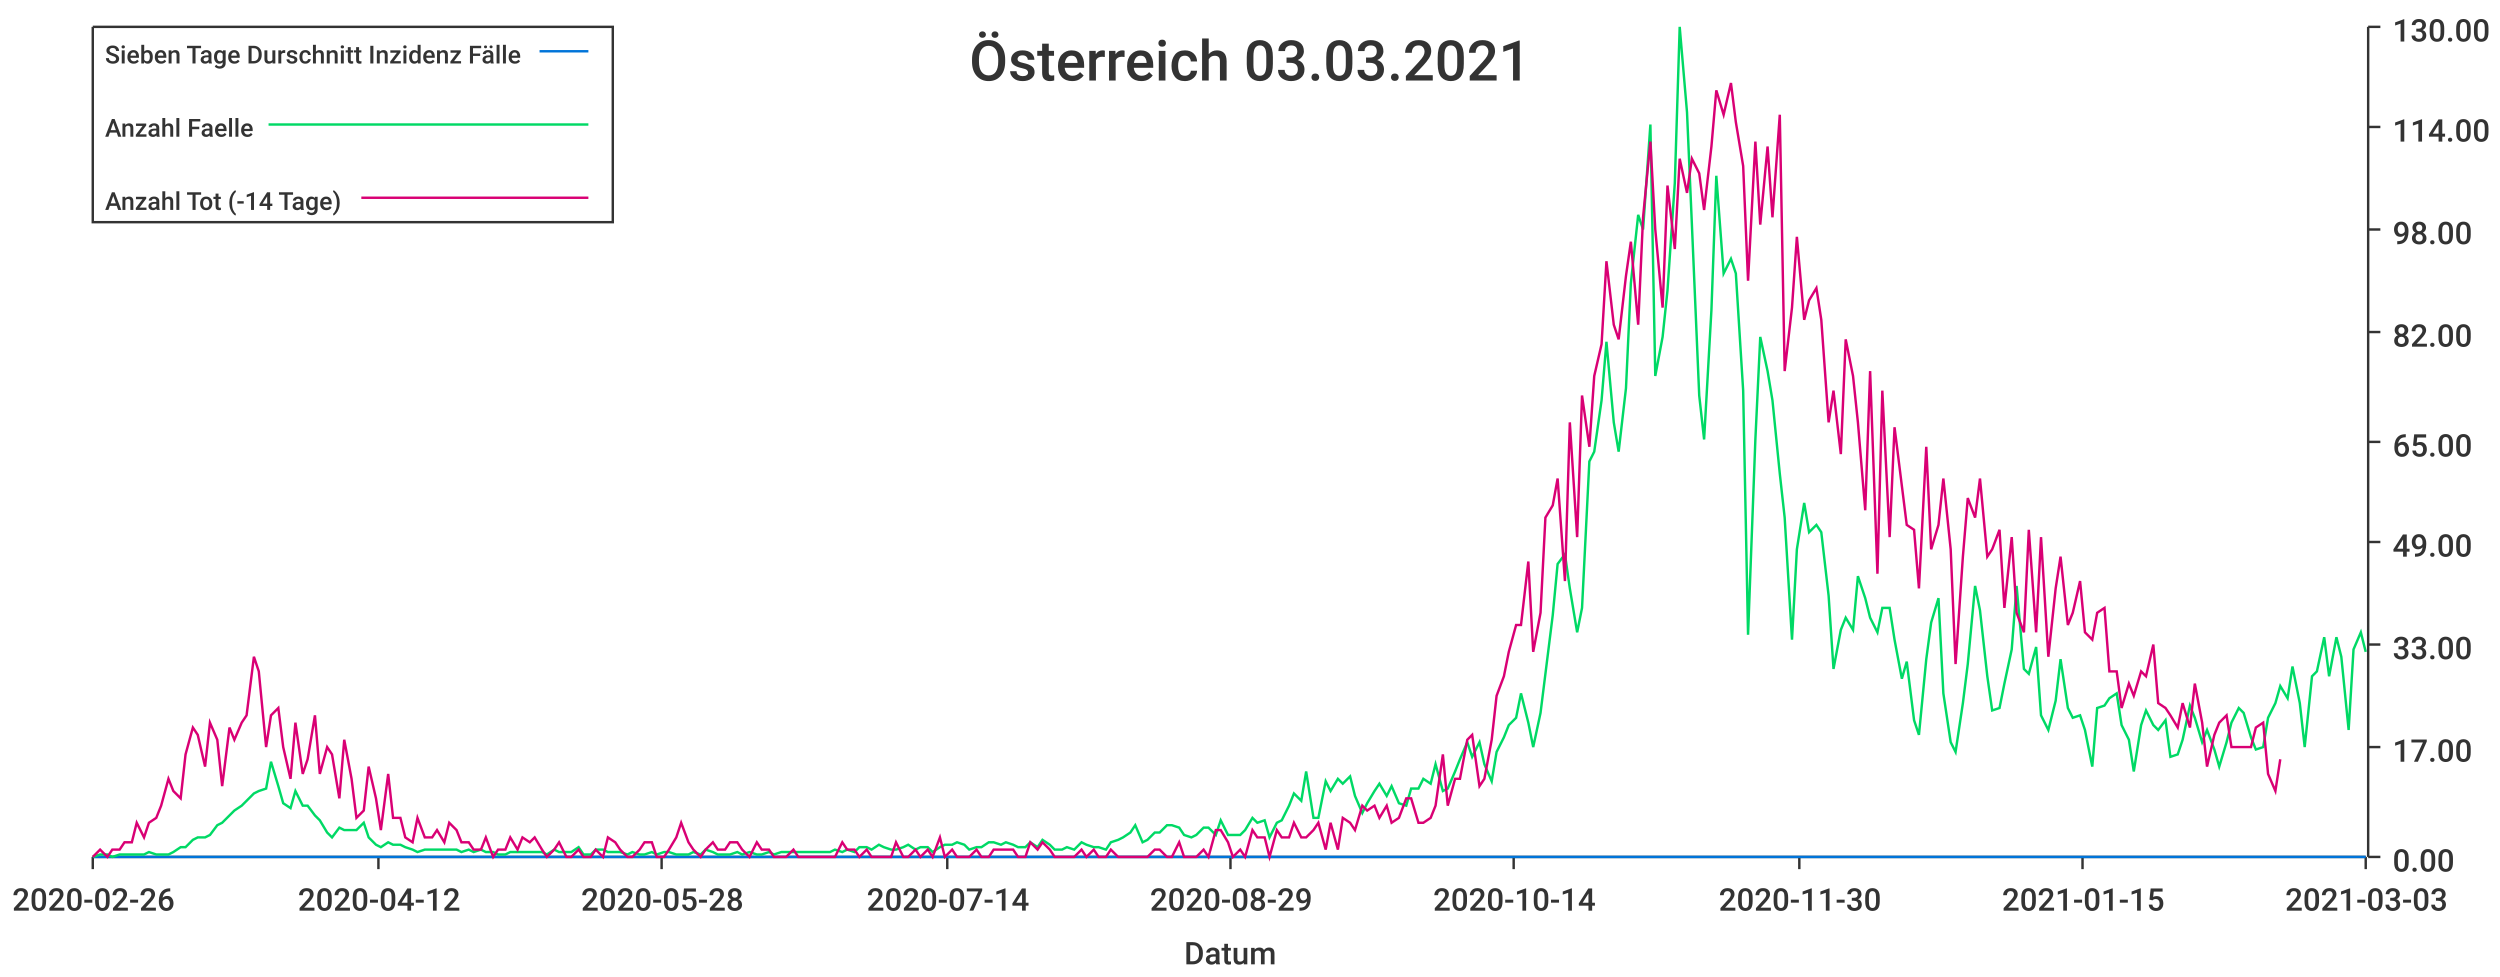
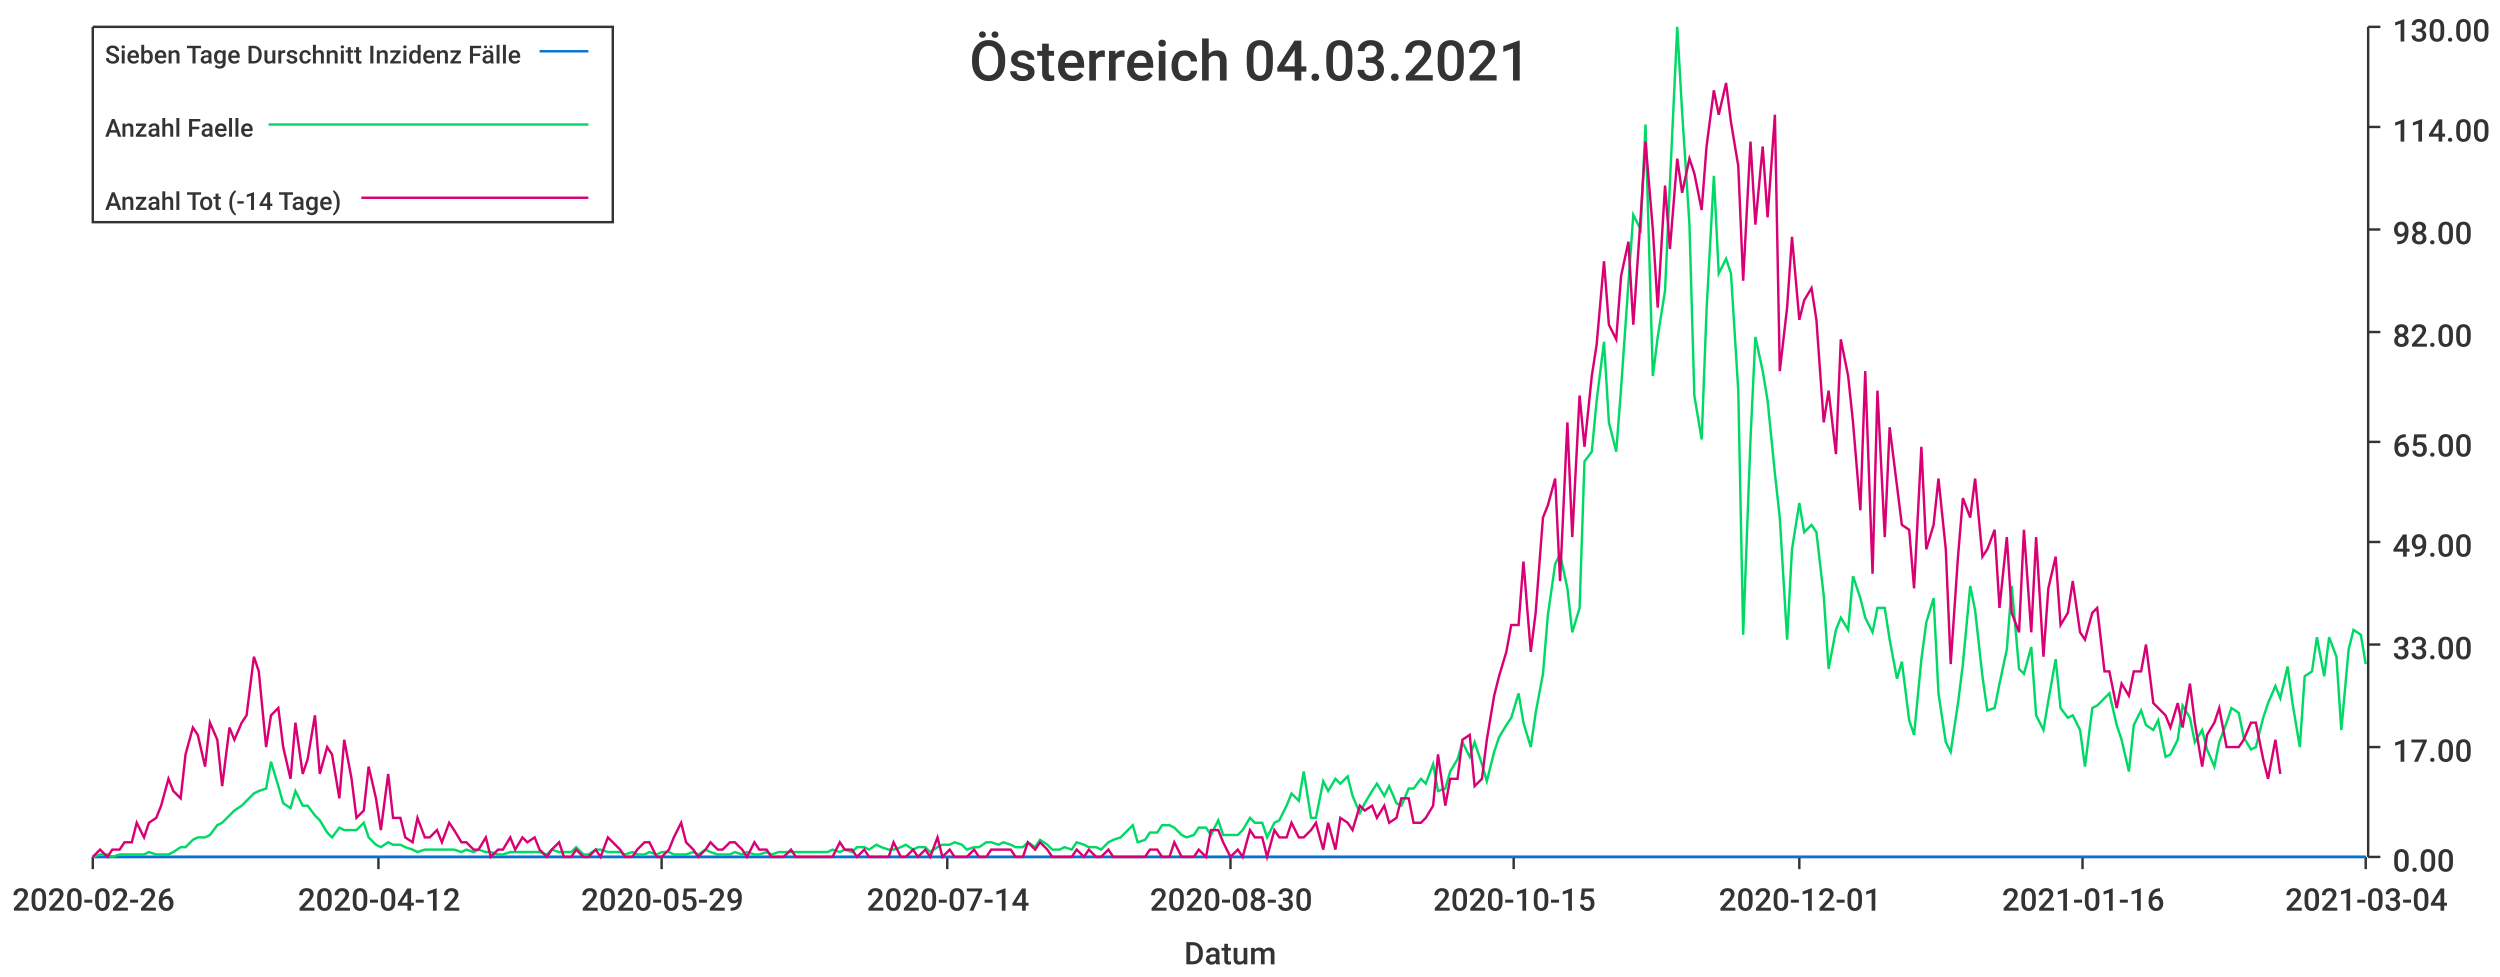
<svg xmlns="http://www.w3.org/2000/svg" width="1024" height="400">\n<path d="M 0 0 L 1024 0 L 1024 400 L 0 400 L 0 0" style="stroke-width:0;stroke:rgba(255,255,255,1.0);fill:rgba(255,255,255,1.0)" />
  <path d="M 38 11 L 969 11 L 969 351 L 38 351 L 38 11" style="stroke-width:0;stroke:rgba(255,255,255,1.0);fill:rgba(255,255,255,1.0)" />
  <path d="M 38 351 L 969 351" style="stroke-width:1;stroke:rgba(51,51,51,1.0);fill:none" />
  <path d="M 38 351 L 38 356" style="stroke-width:1;stroke:rgba(51,51,51,1.0);fill:none" />
  <text x="5" y="373" style="stroke-width:0;stroke:none;fill:rgba(51,51,51,1.0);font-size:12.8px;font-family:'Roboto Medium',sans-serif">2020-02-26</text>
  <path d="M 155 351 L 155 356" style="stroke-width:1;stroke:rgba(51,51,51,1.0);fill:none" />
  <text x="122" y="373" style="stroke-width:0;stroke:none;fill:rgba(51,51,51,1.0);font-size:12.8px;font-family:'Roboto Medium',sans-serif">2020-04-12</text>
  <path d="M 271 351 L 271 356" style="stroke-width:1;stroke:rgba(51,51,51,1.0);fill:none" />
-   <text x="238" y="373" style="stroke-width:0;stroke:none;fill:rgba(51,51,51,1.0);font-size:12.8px;font-family:'Roboto Medium',sans-serif">2020-05-28</text>
+   <text x="238" y="373" style="stroke-width:0;stroke:none;fill:rgba(51,51,51,1.0);font-size:12.8px;font-family:'Roboto Medium',sans-serif">2020-05-29</text>
  <path d="M 388 351 L 388 356" style="stroke-width:1;stroke:rgba(51,51,51,1.0);fill:none" />
  <text x="355" y="373" style="stroke-width:0;stroke:none;fill:rgba(51,51,51,1.0);font-size:12.8px;font-family:'Roboto Medium',sans-serif">2020-07-14</text>
  <path d="M 504 351 L 504 356" style="stroke-width:1;stroke:rgba(51,51,51,1.0);fill:none" />
-   <text x="471" y="373" style="stroke-width:0;stroke:none;fill:rgba(51,51,51,1.0);font-size:12.8px;font-family:'Roboto Medium',sans-serif">2020-08-29</text>
+   <text x="471" y="373" style="stroke-width:0;stroke:none;fill:rgba(51,51,51,1.0);font-size:12.8px;font-family:'Roboto Medium',sans-serif">2020-08-30</text>
  <path d="M 620 351 L 620 356" style="stroke-width:1;stroke:rgba(51,51,51,1.0);fill:none" />
-   <text x="587" y="373" style="stroke-width:0;stroke:none;fill:rgba(51,51,51,1.0);font-size:12.8px;font-family:'Roboto Medium',sans-serif">2020-10-14</text>
+   <text x="587" y="373" style="stroke-width:0;stroke:none;fill:rgba(51,51,51,1.0);font-size:12.8px;font-family:'Roboto Medium',sans-serif">2020-10-15</text>
  <path d="M 737 351 L 737 356" style="stroke-width:1;stroke:rgba(51,51,51,1.0);fill:none" />
-   <text x="704" y="373" style="stroke-width:0;stroke:none;fill:rgba(51,51,51,1.0);font-size:12.8px;font-family:'Roboto Medium',sans-serif">2020-11-30</text>
+   <text x="704" y="373" style="stroke-width:0;stroke:none;fill:rgba(51,51,51,1.0);font-size:12.8px;font-family:'Roboto Medium',sans-serif">2020-12-01</text>
  <path d="M 853 351 L 853 356" style="stroke-width:1;stroke:rgba(51,51,51,1.0);fill:none" />
-   <text x="820" y="373" style="stroke-width:0;stroke:none;fill:rgba(51,51,51,1.0);font-size:12.8px;font-family:'Roboto Medium',sans-serif">2021-01-15</text>
+   <text x="820" y="373" style="stroke-width:0;stroke:none;fill:rgba(51,51,51,1.0);font-size:12.8px;font-family:'Roboto Medium',sans-serif">2021-01-16</text>
  <path d="M 969 351 L 969 356" style="stroke-width:1;stroke:rgba(51,51,51,1.0);fill:none" />
-   <text x="936" y="373" style="stroke-width:0;stroke:none;fill:rgba(51,51,51,1.0);font-size:12.8px;font-family:'Roboto Medium',sans-serif">2021-03-03</text>
+   <text x="936" y="373" style="stroke-width:0;stroke:none;fill:rgba(51,51,51,1.0);font-size:12.8px;font-family:'Roboto Medium',sans-serif">2021-03-04</text>
  <text x="485" y="395" style="stroke-width:0;stroke:none;fill:rgba(51,51,51,1.0);font-size:12.8px;font-family:'Roboto Medium',sans-serif">Datum</text>
  <path d="M 970 351 L 970 11" style="stroke-width:1;stroke:rgba(51,51,51,1.0);fill:none" />
  <path d="M 970 351 L 975 351" style="stroke-width:1;stroke:rgba(51,51,51,1.0);fill:none" />
  <text x="980" y="357" style="stroke-width:0;stroke:none;fill:rgba(51,51,51,1.0);font-size:12.8px;font-family:'Roboto Medium',sans-serif">0.00</text>
  <path d="M 970 306 L 975 306" style="stroke-width:1;stroke:rgba(51,51,51,1.0);fill:none" />
  <text x="980" y="312" style="stroke-width:0;stroke:none;fill:rgba(51,51,51,1.0);font-size:12.8px;font-family:'Roboto Medium',sans-serif">17.00</text>
  <path d="M 970 264 L 975 264" style="stroke-width:1;stroke:rgba(51,51,51,1.0);fill:none" />
  <text x="980" y="270" style="stroke-width:0;stroke:none;fill:rgba(51,51,51,1.0);font-size:12.8px;font-family:'Roboto Medium',sans-serif">33.00</text>
  <path d="M 970 222 L 975 222" style="stroke-width:1;stroke:rgba(51,51,51,1.0);fill:none" />
  <text x="980" y="228" style="stroke-width:0;stroke:none;fill:rgba(51,51,51,1.0);font-size:12.8px;font-family:'Roboto Medium',sans-serif">49.00</text>
  <path d="M 970 181 L 975 181" style="stroke-width:1;stroke:rgba(51,51,51,1.0);fill:none" />
  <text x="980" y="187" style="stroke-width:0;stroke:none;fill:rgba(51,51,51,1.0);font-size:12.8px;font-family:'Roboto Medium',sans-serif">65.00</text>
  <path d="M 970 136 L 975 136" style="stroke-width:1;stroke:rgba(51,51,51,1.0);fill:none" />
  <text x="980" y="142" style="stroke-width:0;stroke:none;fill:rgba(51,51,51,1.0);font-size:12.8px;font-family:'Roboto Medium',sans-serif">82.00</text>
  <path d="M 970 94 L 975 94" style="stroke-width:1;stroke:rgba(51,51,51,1.0);fill:none" />
  <text x="980" y="100" style="stroke-width:0;stroke:none;fill:rgba(51,51,51,1.0);font-size:12.8px;font-family:'Roboto Medium',sans-serif">98.00</text>
  <path d="M 970 52 L 975 52" style="stroke-width:1;stroke:rgba(51,51,51,1.0);fill:none" />
  <text x="980" y="58" style="stroke-width:0;stroke:none;fill:rgba(51,51,51,1.0);font-size:12.8px;font-family:'Roboto Medium',sans-serif">114.00</text>
  <path d="M 970 11 L 975 11" style="stroke-width:1;stroke:rgba(51,51,51,1.0);fill:none" />
  <text x="980" y="17" style="stroke-width:0;stroke:none;fill:rgba(51,51,51,1.0);font-size:12.8px;font-family:'Roboto Medium',sans-serif">130.00</text>
-   <path d="M 38 351 L 41 351 L 44 351 L 46 351 L 49 351 L 51 351 L 54 351 L 56 351 L 59 351 L 61 351 L 64 351 L 66 351 L 69 351 L 71 351 L 74 351 L 76 351 L 79 351 L 81 351 L 84 351 L 86 351 L 89 351 L 91 351 L 94 351 L 96 351 L 99 351 L 101 351 L 104 351 L 106 351 L 109 351 L 111 351 L 114 351 L 116 351 L 119 351 L 121 351 L 124 351 L 126 351 L 129 351 L 131 351 L 134 351 L 136 351 L 139 351 L 141 351 L 144 351 L 146 351 L 149 351 L 151 351 L 154 351 L 156 351 L 159 351 L 161 351 L 164 351 L 166 351 L 169 351 L 171 351 L 174 351 L 177 351 L 179 351 L 182 351 L 184 351 L 187 351 L 189 351 L 192 351 L 194 351 L 197 351 L 199 351 L 202 351 L 204 351 L 207 351 L 209 351 L 212 351 L 214 351 L 217 351 L 219 351 L 222 351 L 224 351 L 227 351 L 229 351 L 232 351 L 234 351 L 237 351 L 239 351 L 242 351 L 244 351 L 247 351 L 249 351 L 252 351 L 254 351 L 257 351 L 259 351 L 262 351 L 264 351 L 267 351 L 269 351 L 272 351 L 274 351 L 277 351 L 279 351 L 282 351 L 284 351 L 287 351 L 289 351 L 292 351 L 294 351 L 297 351 L 299 351 L 302 351 L 304 351 L 307 351 L 310 351 L 312 351 L 315 351 L 317 351 L 320 351 L 322 351 L 325 351 L 327 351 L 330 351 L 332 351 L 335 351 L 337 351 L 340 351 L 342 351 L 345 351 L 347 351 L 350 351 L 352 351 L 355 351 L 357 351 L 360 351 L 362 351 L 365 351 L 367 351 L 370 351 L 372 351 L 375 351 L 377 351 L 380 351 L 382 351 L 385 351 L 387 351 L 390 351 L 392 351 L 395 351 L 397 351 L 400 351 L 402 351 L 405 351 L 407 351 L 410 351 L 412 351 L 415 351 L 417 351 L 420 351 L 422 351 L 425 351 L 427 351 L 430 351 L 432 351 L 435 351 L 437 351 L 440 351 L 443 351 L 445 351 L 448 351 L 450 351 L 453 351 L 455 351 L 458 351 L 460 351 L 463 351 L 465 351 L 468 351 L 470 351 L 473 351 L 475 351 L 478 351 L 480 351 L 483 351 L 485 351 L 488 351 L 490 351 L 493 351 L 495 351 L 498 351 L 500 351 L 503 351 L 505 351 L 508 351 L 510 351 L 513 351 L 515 351 L 518 351 L 520 351 L 523 351 L 525 351 L 528 351 L 530 351 L 533 351 L 535 351 L 538 351 L 540 351 L 543 351 L 545 351 L 548 351 L 550 351 L 553 351 L 555 351 L 558 351 L 560 351 L 563 351 L 565 351 L 568 351 L 570 351 L 573 351 L 576 351 L 578 351 L 581 351 L 583 351 L 586 351 L 588 351 L 591 351 L 593 351 L 596 351 L 598 351 L 601 351 L 603 351 L 606 351 L 608 351 L 611 351 L 613 351 L 616 351 L 618 351 L 621 351 L 623 351 L 626 351 L 628 351 L 631 351 L 633 351 L 636 351 L 638 351 L 641 351 L 643 351 L 646 351 L 648 351 L 651 351 L 653 351 L 656 351 L 658 351 L 661 351 L 663 351 L 666 351 L 668 351 L 671 351 L 673 351 L 676 351 L 678 351 L 681 351 L 683 351 L 686 351 L 688 351 L 691 351 L 693 351 L 696 351 L 698 351 L 701 351 L 703 351 L 706 351 L 709 351 L 711 351 L 714 351 L 716 351 L 719 351 L 721 351 L 724 351 L 726 351 L 729 351 L 731 351 L 734 351 L 736 351 L 739 351 L 741 351 L 744 351 L 746 351 L 749 351 L 751 351 L 754 351 L 756 351 L 759 351 L 761 351 L 764 351 L 766 351 L 769 351 L 771 351 L 774 351 L 776 351 L 779 351 L 781 351 L 784 351 L 786 351 L 789 351 L 791 351 L 794 351 L 796 351 L 799 351 L 801 351 L 804 351 L 806 351 L 809 351 L 811 351 L 814 351 L 816 351 L 819 351 L 821 351 L 824 351 L 826 351 L 829 351 L 831 351 L 834 351 L 836 351 L 839 351 L 842 351 L 844 351 L 847 351 L 849 351 L 852 351 L 854 351 L 857 351 L 859 351 L 862 351 L 864 351 L 867 351 L 869 351 L 872 351 L 874 351 L 877 351 L 879 351 L 882 351 L 884 351 L 887 351 L 889 351 L 892 351 L 894 351 L 897 351 L 899 351 L 902 351 L 904 351 L 907 351 L 909 351 L 912 351 L 914 351 L 917 351 L 919 351 L 922 351 L 924 351 L 927 351 L 929 351 L 932 351 L 934 351 L 937 351 L 939 351 L 942 351 L 944 351 L 947 351 L 949 351 L 952 351 L 954 351 L 957 351 L 959 351 L 962 351 L 964 351 L 967 351 L 969 351" style="stroke-width:1;stroke:rgba(0,116,217,1.0);fill:none" />
-   <path d="M 38 351 L 41 350 L 44 350 L 46 351 L 49 350 L 51 350 L 54 350 L 56 350 L 59 350 L 61 349 L 64 350 L 66 350 L 69 350 L 71 349 L 74 347 L 76 347 L 79 344 L 81 343 L 84 343 L 86 342 L 89 338 L 91 337 L 94 334 L 96 332 L 99 330 L 101 328 L 104 325 L 106 324 L 109 323 L 111 312 L 114 322 L 116 329 L 119 331 L 121 324 L 124 330 L 126 330 L 129 334 L 131 336 L 134 341 L 136 343 L 139 339 L 141 340 L 144 340 L 146 340 L 149 337 L 151 343 L 154 346 L 156 347 L 159 345 L 161 346 L 164 346 L 166 347 L 169 348 L 171 349 L 174 348 L 177 348 L 179 348 L 182 348 L 184 348 L 187 348 L 189 349 L 192 348 L 194 349 L 197 348 L 199 349 L 202 349 L 204 350 L 207 350 L 209 349 L 212 349 L 214 349 L 217 349 L 219 349 L 222 349 L 224 350 L 227 348 L 229 349 L 232 349 L 234 349 L 237 347 L 239 350 L 242 350 L 244 348 L 247 348 L 249 349 L 252 349 L 254 349 L 257 350 L 259 349 L 262 350 L 264 350 L 267 349 L 269 350 L 272 349 L 274 349 L 277 350 L 279 350 L 282 350 L 284 349 L 287 350 L 289 348 L 292 349 L 294 350 L 297 350 L 299 350 L 302 349 L 304 350 L 307 349 L 310 350 L 312 350 L 315 349 L 317 350 L 320 349 L 322 349 L 325 349 L 327 349 L 330 349 L 332 349 L 335 349 L 337 349 L 340 349 L 342 348 L 345 349 L 347 348 L 350 349 L 352 347 L 355 347 L 357 348 L 360 346 L 362 347 L 365 348 L 367 348 L 370 347 L 372 346 L 375 348 L 377 347 L 380 347 L 382 349 L 385 347 L 387 346 L 390 346 L 392 345 L 395 346 L 397 348 L 400 347 L 402 347 L 405 345 L 407 345 L 410 346 L 412 345 L 415 346 L 417 347 L 420 347 L 422 345 L 425 347 L 427 344 L 430 346 L 432 348 L 435 348 L 437 347 L 440 348 L 443 345 L 445 346 L 448 347 L 450 347 L 453 348 L 455 345 L 458 344 L 460 343 L 463 341 L 465 338 L 468 345 L 470 344 L 473 341 L 475 341 L 478 338 L 480 338 L 483 339 L 485 342 L 488 343 L 490 342 L 493 339 L 495 339 L 498 342 L 500 336 L 503 342 L 505 342 L 508 342 L 510 340 L 513 335 L 515 337 L 518 336 L 520 343 L 523 337 L 525 336 L 528 330 L 530 325 L 533 328 L 535 316 L 538 335 L 540 335 L 543 320 L 545 324 L 548 319 L 550 321 L 553 318 L 555 326 L 558 333 L 560 329 L 563 324 L 565 321 L 568 326 L 570 322 L 573 329 L 576 330 L 578 323 L 581 323 L 583 319 L 586 321 L 588 313 L 591 324 L 593 323 L 596 316 L 598 311 L 601 304 L 603 310 L 606 304 L 608 313 L 611 320 L 613 308 L 616 302 L 618 297 L 621 294 L 623 284 L 626 296 L 628 306 L 631 292 L 633 276 L 636 252 L 638 231 L 641 227 L 643 241 L 646 259 L 648 249 L 651 189 L 653 185 L 656 164 L 658 140 L 661 173 L 663 185 L 666 159 L 668 116 L 671 88 L 673 94 L 676 51 L 678 154 L 681 138 L 683 119 L 686 75 L 688 11 L 691 46 L 693 92 L 696 162 L 698 180 L 701 127 L 703 72 L 706 112 L 709 106 L 711 112 L 714 160 L 716 260 L 719 180 L 721 138 L 724 152 L 726 164 L 729 194 L 731 212 L 734 262 L 736 225 L 739 206 L 741 218 L 744 215 L 746 218 L 749 244 L 751 274 L 754 258 L 756 253 L 759 258 L 761 236 L 764 245 L 766 253 L 769 259 L 771 249 L 774 249 L 776 262 L 779 278 L 781 271 L 784 295 L 786 301 L 789 270 L 791 255 L 794 245 L 796 284 L 799 304 L 801 308 L 804 288 L 806 272 L 809 240 L 811 250 L 814 277 L 816 291 L 819 290 L 821 280 L 824 266 L 826 240 L 829 274 L 831 276 L 834 265 L 836 293 L 839 299 L 842 287 L 844 270 L 847 290 L 849 294 L 852 293 L 854 299 L 857 314 L 859 290 L 862 289 L 864 286 L 867 284 L 869 297 L 872 303 L 874 316 L 877 297 L 879 291 L 882 297 L 884 299 L 887 295 L 889 310 L 892 309 L 894 303 L 897 289 L 899 294 L 902 304 L 904 299 L 907 307 L 909 314 L 912 304 L 914 296 L 917 290 L 919 292 L 922 302 L 924 307 L 927 306 L 929 294 L 932 288 L 934 281 L 937 286 L 939 273 L 942 288 L 944 306 L 947 277 L 949 275 L 952 261 L 954 277 L 957 261 L 959 269 L 962 299 L 964 266 L 967 259 L 969 267" style="stroke-width:1;stroke:rgba(0,217,101,1.0);fill:none" />
-   <path d="M 38 351 L 41 348 L 44 351 L 46 348 L 49 348 L 51 345 L 54 345 L 56 337 L 59 343 L 61 337 L 64 335 L 66 330 L 69 319 L 71 324 L 74 327 L 76 309 L 79 298 L 81 301 L 84 314 L 86 296 L 89 303 L 91 322 L 94 298 L 96 303 L 99 296 L 101 293 L 104 269 L 106 275 L 109 306 L 111 293 L 114 290 L 116 306 L 119 319 L 121 296 L 124 317 L 126 311 L 129 293 L 131 317 L 134 306 L 136 309 L 139 327 L 141 303 L 144 319 L 146 335 L 149 332 L 151 314 L 154 327 L 156 340 L 159 317 L 161 335 L 164 335 L 166 343 L 169 345 L 171 335 L 174 343 L 177 343 L 179 340 L 182 345 L 184 337 L 187 340 L 189 345 L 192 345 L 194 348 L 197 348 L 199 343 L 202 351 L 204 348 L 207 348 L 209 343 L 212 348 L 214 343 L 217 345 L 219 343 L 222 348 L 224 351 L 227 348 L 229 345 L 232 351 L 234 351 L 237 348 L 239 351 L 242 351 L 244 348 L 247 351 L 249 343 L 252 345 L 254 348 L 257 351 L 259 351 L 262 348 L 264 345 L 267 345 L 269 351 L 272 351 L 274 348 L 277 343 L 279 337 L 282 345 L 284 348 L 287 351 L 289 348 L 292 345 L 294 348 L 297 348 L 299 345 L 302 345 L 304 348 L 307 351 L 310 345 L 312 348 L 315 348 L 317 351 L 320 351 L 322 351 L 325 348 L 327 351 L 330 351 L 332 351 L 335 351 L 337 351 L 340 351 L 342 351 L 345 345 L 347 348 L 350 348 L 352 351 L 355 348 L 357 351 L 360 351 L 362 351 L 365 351 L 367 345 L 370 351 L 372 351 L 375 348 L 377 351 L 380 348 L 382 351 L 385 343 L 387 351 L 390 348 L 392 351 L 395 351 L 397 351 L 400 348 L 402 351 L 405 351 L 407 348 L 410 348 L 412 348 L 415 348 L 417 351 L 420 351 L 422 345 L 425 348 L 427 345 L 430 348 L 432 351 L 435 351 L 437 351 L 440 351 L 443 348 L 445 351 L 448 348 L 450 351 L 453 351 L 455 348 L 458 351 L 460 351 L 463 351 L 465 351 L 468 351 L 470 351 L 473 348 L 475 348 L 478 351 L 480 351 L 483 345 L 485 351 L 488 351 L 490 351 L 493 348 L 495 351 L 498 340 L 500 340 L 503 345 L 505 351 L 508 348 L 510 351 L 513 340 L 515 343 L 518 343 L 520 351 L 523 340 L 525 343 L 528 343 L 530 337 L 533 343 L 535 343 L 538 340 L 540 337 L 543 348 L 545 337 L 548 348 L 550 335 L 553 337 L 555 340 L 558 330 L 560 332 L 563 330 L 565 335 L 568 330 L 570 337 L 573 335 L 576 327 L 578 327 L 581 337 L 583 337 L 586 335 L 588 330 L 591 309 L 593 330 L 596 319 L 598 319 L 601 303 L 603 301 L 606 322 L 608 319 L 611 303 L 613 285 L 616 277 L 618 267 L 621 256 L 623 256 L 626 230 L 628 267 L 631 251 L 633 212 L 636 207 L 638 196 L 641 238 L 643 173 L 646 220 L 648 162 L 651 183 L 653 154 L 656 141 L 658 107 L 661 133 L 663 139 L 666 113 L 668 99 L 671 133 L 673 89 L 676 58 L 678 94 L 681 126 L 683 76 L 686 102 L 688 65 L 691 79 L 693 65 L 696 71 L 698 86 L 701 60 L 703 37 L 706 47 L 709 34 L 711 50 L 714 68 L 716 115 L 719 58 L 721 92 L 724 60 L 726 89 L 729 47 L 731 152 L 734 126 L 736 97 L 739 131 L 741 123 L 744 118 L 746 131 L 749 173 L 751 160 L 754 186 L 756 139 L 759 154 L 761 173 L 764 209 L 766 152 L 769 235 L 771 160 L 774 220 L 776 175 L 779 199 L 781 215 L 784 217 L 786 241 L 789 183 L 791 225 L 794 215 L 796 196 L 799 225 L 801 272 L 804 228 L 806 204 L 809 212 L 811 196 L 814 228 L 816 225 L 819 217 L 821 249 L 824 220 L 826 251 L 829 259 L 831 217 L 834 259 L 836 220 L 839 269 L 842 241 L 844 228 L 847 256 L 849 251 L 852 238 L 854 259 L 857 262 L 859 251 L 862 249 L 864 275 L 867 275 L 869 290 L 872 280 L 874 285 L 877 275 L 879 277 L 882 264 L 884 288 L 887 290 L 889 293 L 892 298 L 894 288 L 897 298 L 899 280 L 902 296 L 904 314 L 907 301 L 909 296 L 912 293 L 914 306 L 917 306 L 919 306 L 922 306 L 924 298 L 927 296 L 929 317 L 932 324 L 934 311" style="stroke-width:1;stroke:rgba(217,0,116,1.0);fill:none" />
-   <text x="397" y="33" style="stroke-width:0;stroke:none;fill:rgba(51,51,51,1.0);font-size:23.0px;font-family:'Roboto Medium',sans-serif">Österreich 03.03.2021</text>
+   <path d="M 38 351 L 41 351 L 44 351 L 46 351 L 49 351 L 51 351 L 54 351 L 56 351 L 59 351 L 61 351 L 64 351 L 66 351 L 69 351 L 71 351 L 74 351 L 76 351 L 79 351 L 81 351 L 84 351 L 86 351 L 89 351 L 91 351 L 94 351 L 96 351 L 99 351 L 101 351 L 104 351 L 106 351 L 109 351 L 111 351 L 114 351 L 116 351 L 119 351 L 121 351 L 124 351 L 126 351 L 129 351 L 131 351 L 134 351 L 136 351 L 139 351 L 141 351 L 144 351 L 146 351 L 149 351 L 151 351 L 154 351 L 156 351 L 159 351 L 161 351 L 164 351 L 166 351 L 169 351 L 171 351 L 174 351 L 176 351 L 179 351 L 181 351 L 184 351 L 186 351 L 189 351 L 191 351 L 194 351 L 196 351 L 199 351 L 201 351 L 204 351 L 206 351 L 209 351 L 211 351 L 214 351 L 216 351 L 219 351 L 221 351 L 224 351 L 226 351 L 229 351 L 231 351 L 234 351 L 236 351 L 239 351 L 241 351 L 244 351 L 246 351 L 249 351 L 251 351 L 254 351 L 256 351 L 259 351 L 261 351 L 264 351 L 266 351 L 269 351 L 271 351 L 274 351 L 276 351 L 279 351 L 281 351 L 284 351 L 286 351 L 289 351 L 291 351 L 294 351 L 296 351 L 299 351 L 301 351 L 304 351 L 306 351 L 309 351 L 311 351 L 314 351 L 316 351 L 319 351 L 321 351 L 324 351 L 326 351 L 329 351 L 331 351 L 334 351 L 336 351 L 339 351 L 341 351 L 344 351 L 346 351 L 349 351 L 351 351 L 354 351 L 356 351 L 359 351 L 361 351 L 364 351 L 366 351 L 369 351 L 371 351 L 374 351 L 376 351 L 379 351 L 381 351 L 384 351 L 386 351 L 389 351 L 391 351 L 394 351 L 396 351 L 399 351 L 401 351 L 404 351 L 406 351 L 409 351 L 411 351 L 414 351 L 416 351 L 419 351 L 421 351 L 424 351 L 426 351 L 429 351 L 431 351 L 434 351 L 436 351 L 439 351 L 441 351 L 444 351 L 446 351 L 449 351 L 451 351 L 454 351 L 456 351 L 459 351 L 461 351 L 464 351 L 466 351 L 469 351 L 471 351 L 474 351 L 476 351 L 479 351 L 481 351 L 484 351 L 486 351 L 489 351 L 491 351 L 494 351 L 496 351 L 499 351 L 501 351 L 504 351 L 507 351 L 509 351 L 512 351 L 514 351 L 517 351 L 519 351 L 522 351 L 524 351 L 527 351 L 529 351 L 532 351 L 534 351 L 537 351 L 539 351 L 542 351 L 544 351 L 547 351 L 549 351 L 552 351 L 554 351 L 557 351 L 559 351 L 562 351 L 564 351 L 567 351 L 569 351 L 572 351 L 574 351 L 577 351 L 579 351 L 582 351 L 584 351 L 587 351 L 589 351 L 592 351 L 594 351 L 597 351 L 599 351 L 602 351 L 604 351 L 607 351 L 609 351 L 612 351 L 614 351 L 617 351 L 619 351 L 622 351 L 624 351 L 627 351 L 629 351 L 632 351 L 634 351 L 637 351 L 639 351 L 642 351 L 644 351 L 647 351 L 649 351 L 652 351 L 654 351 L 657 351 L 659 351 L 662 351 L 664 351 L 667 351 L 669 351 L 672 351 L 674 351 L 677 351 L 679 351 L 682 351 L 684 351 L 687 351 L 689 351 L 692 351 L 694 351 L 697 351 L 699 351 L 702 351 L 704 351 L 707 351 L 709 351 L 712 351 L 714 351 L 717 351 L 719 351 L 722 351 L 724 351 L 727 351 L 729 351 L 732 351 L 734 351 L 737 351 L 739 351 L 742 351 L 744 351 L 747 351 L 749 351 L 752 351 L 754 351 L 757 351 L 759 351 L 762 351 L 764 351 L 767 351 L 769 351 L 772 351 L 774 351 L 777 351 L 779 351 L 782 351 L 784 351 L 787 351 L 789 351 L 792 351 L 794 351 L 797 351 L 799 351 L 802 351 L 804 351 L 807 351 L 809 351 L 812 351 L 814 351 L 817 351 L 819 351 L 822 351 L 824 351 L 827 351 L 829 351 L 832 351 L 834 351 L 837 351 L 839 351 L 842 351 L 844 351 L 847 351 L 849 351 L 852 351 L 854 351 L 857 351 L 859 351 L 862 351 L 864 351 L 867 351 L 869 351 L 872 351 L 874 351 L 877 351 L 879 351 L 882 351 L 884 351 L 887 351 L 889 351 L 892 351 L 894 351 L 897 351 L 899 351 L 902 351 L 904 351 L 907 351 L 909 351 L 912 351 L 914 351 L 917 351 L 919 351 L 922 351 L 924 351 L 927 351 L 929 351 L 932 351 L 934 351 L 937 351 L 939 351 L 942 351 L 944 351 L 947 351 L 949 351 L 952 351 L 954 351 L 957 351 L 959 351 L 962 351 L 964 351 L 967 351 L 969 351" style="stroke-width:1;stroke:rgba(0,116,217,1.0);fill:none" />
+   <path d="M 38 351 L 41 350 L 44 350 L 46 351 L 49 350 L 51 350 L 54 350 L 56 350 L 59 350 L 61 349 L 64 350 L 66 350 L 69 350 L 71 349 L 74 347 L 76 347 L 79 344 L 81 343 L 84 343 L 86 342 L 89 338 L 91 337 L 94 334 L 96 332 L 99 330 L 101 328 L 104 325 L 106 324 L 109 323 L 111 312 L 114 322 L 116 329 L 119 331 L 121 324 L 124 330 L 126 330 L 129 334 L 131 336 L 134 341 L 136 343 L 139 339 L 141 340 L 144 340 L 146 340 L 149 337 L 151 343 L 154 346 L 156 347 L 159 345 L 161 346 L 164 346 L 166 347 L 169 348 L 171 349 L 174 348 L 176 348 L 179 348 L 181 348 L 184 348 L 186 348 L 189 349 L 191 348 L 194 349 L 196 348 L 199 349 L 201 349 L 204 350 L 206 350 L 209 349 L 211 349 L 214 349 L 216 349 L 219 349 L 221 349 L 224 350 L 226 348 L 229 349 L 231 349 L 234 349 L 236 347 L 239 350 L 241 350 L 244 348 L 246 348 L 249 349 L 251 349 L 254 349 L 256 350 L 259 349 L 261 350 L 264 350 L 266 349 L 269 350 L 271 349 L 274 349 L 276 350 L 279 350 L 281 350 L 284 349 L 286 350 L 289 348 L 291 349 L 294 350 L 296 350 L 299 350 L 301 349 L 304 350 L 306 349 L 309 350 L 311 350 L 314 349 L 316 350 L 319 349 L 321 349 L 324 349 L 326 349 L 329 349 L 331 349 L 334 349 L 336 349 L 339 349 L 341 348 L 344 349 L 346 348 L 349 349 L 351 347 L 354 347 L 356 348 L 359 346 L 361 347 L 364 348 L 366 348 L 369 347 L 371 346 L 374 348 L 376 347 L 379 347 L 381 349 L 384 347 L 386 346 L 389 346 L 391 345 L 394 346 L 396 348 L 399 347 L 401 347 L 404 345 L 406 345 L 409 346 L 411 345 L 414 346 L 416 347 L 419 347 L 421 345 L 424 347 L 426 344 L 429 346 L 431 348 L 434 348 L 436 347 L 439 348 L 441 345 L 444 346 L 446 347 L 449 347 L 451 348 L 454 345 L 456 344 L 459 343 L 461 341 L 464 338 L 466 345 L 469 344 L 471 341 L 474 341 L 476 338 L 479 338 L 481 339 L 484 342 L 486 343 L 489 342 L 491 339 L 494 339 L 496 342 L 499 336 L 501 342 L 504 342 L 507 342 L 509 340 L 512 335 L 514 337 L 517 337 L 519 343 L 522 337 L 524 336 L 527 330 L 529 325 L 532 328 L 534 316 L 537 335 L 539 335 L 542 320 L 544 324 L 547 319 L 549 321 L 552 318 L 554 326 L 557 333 L 559 329 L 562 324 L 564 321 L 567 326 L 569 322 L 572 329 L 574 330 L 577 323 L 579 323 L 582 319 L 584 321 L 587 313 L 589 324 L 592 323 L 594 316 L 597 311 L 599 304 L 602 310 L 604 304 L 607 313 L 609 320 L 612 308 L 614 302 L 617 297 L 619 294 L 622 284 L 624 296 L 627 306 L 629 292 L 632 276 L 634 252 L 637 231 L 639 227 L 642 241 L 644 259 L 647 249 L 649 189 L 652 185 L 654 164 L 657 140 L 659 173 L 662 185 L 664 159 L 667 116 L 669 88 L 672 94 L 674 51 L 677 154 L 679 138 L 682 119 L 684 75 L 687 11 L 689 46 L 692 92 L 694 162 L 697 180 L 699 127 L 702 72 L 704 112 L 707 106 L 709 112 L 712 160 L 714 260 L 717 180 L 719 138 L 722 152 L 724 164 L 727 194 L 729 212 L 732 262 L 734 225 L 737 206 L 739 218 L 742 215 L 744 218 L 747 244 L 749 274 L 752 258 L 754 253 L 757 258 L 759 236 L 762 245 L 764 253 L 767 259 L 769 249 L 772 249 L 774 262 L 777 278 L 779 271 L 782 295 L 784 301 L 787 270 L 789 255 L 792 245 L 794 284 L 797 304 L 799 308 L 802 288 L 804 272 L 807 240 L 809 250 L 812 277 L 814 291 L 817 290 L 819 280 L 822 266 L 824 240 L 827 274 L 829 276 L 832 265 L 834 293 L 837 299 L 839 287 L 842 270 L 844 290 L 847 294 L 849 293 L 852 299 L 854 314 L 857 290 L 859 289 L 862 286 L 864 284 L 867 297 L 869 303 L 872 316 L 874 297 L 877 291 L 879 297 L 882 299 L 884 295 L 887 310 L 889 309 L 892 303 L 894 289 L 897 294 L 899 304 L 902 299 L 904 307 L 907 314 L 909 304 L 912 296 L 914 290 L 917 292 L 919 302 L 922 307 L 924 306 L 927 294 L 929 288 L 932 281 L 934 286 L 937 273 L 939 288 L 942 306 L 944 277 L 947 275 L 949 261 L 952 277 L 954 261 L 957 269 L 959 299 L 962 266 L 964 258 L 967 260 L 969 272" style="stroke-width:1;stroke:rgba(0,217,101,1.0);fill:none" />
+   <path d="M 38 351 L 41 348 L 44 351 L 46 348 L 49 348 L 51 345 L 54 345 L 56 337 L 59 343 L 61 337 L 64 335 L 66 330 L 69 319 L 71 324 L 74 327 L 76 309 L 79 298 L 81 301 L 84 314 L 86 296 L 89 303 L 91 322 L 94 298 L 96 303 L 99 296 L 101 293 L 104 269 L 106 275 L 109 306 L 111 293 L 114 290 L 116 306 L 119 319 L 121 296 L 124 317 L 126 311 L 129 293 L 131 317 L 134 306 L 136 309 L 139 327 L 141 303 L 144 319 L 146 335 L 149 332 L 151 314 L 154 327 L 156 340 L 159 317 L 161 335 L 164 335 L 166 343 L 169 345 L 171 335 L 174 343 L 176 343 L 179 340 L 181 345 L 184 337 L 186 340 L 189 345 L 191 345 L 194 348 L 196 348 L 199 343 L 201 351 L 204 348 L 206 348 L 209 343 L 211 348 L 214 343 L 216 345 L 219 343 L 221 348 L 224 351 L 226 348 L 229 345 L 231 351 L 234 351 L 236 348 L 239 351 L 241 351 L 244 348 L 246 351 L 249 343 L 251 345 L 254 348 L 256 351 L 259 351 L 261 348 L 264 345 L 266 345 L 269 351 L 271 351 L 274 348 L 276 343 L 279 337 L 281 345 L 284 348 L 286 351 L 289 348 L 291 345 L 294 348 L 296 348 L 299 345 L 301 345 L 304 348 L 306 351 L 309 345 L 311 348 L 314 348 L 316 351 L 319 351 L 321 351 L 324 348 L 326 351 L 329 351 L 331 351 L 334 351 L 336 351 L 339 351 L 341 351 L 344 345 L 346 348 L 349 348 L 351 351 L 354 348 L 356 351 L 359 351 L 361 351 L 364 351 L 366 345 L 369 351 L 371 351 L 374 348 L 376 351 L 379 348 L 381 351 L 384 343 L 386 351 L 389 348 L 391 351 L 394 351 L 396 351 L 399 348 L 401 351 L 404 351 L 406 348 L 409 348 L 411 348 L 414 348 L 416 351 L 419 351 L 421 345 L 424 348 L 426 345 L 429 348 L 431 351 L 434 351 L 436 351 L 439 351 L 441 348 L 444 351 L 446 348 L 449 351 L 451 351 L 454 348 L 456 351 L 459 351 L 461 351 L 464 351 L 466 351 L 469 351 L 471 348 L 474 348 L 476 351 L 479 351 L 481 345 L 484 351 L 486 351 L 489 351 L 491 348 L 494 351 L 496 340 L 499 340 L 501 345 L 504 351 L 507 348 L 509 351 L 512 340 L 514 343 L 517 343 L 519 351 L 522 340 L 524 343 L 527 343 L 529 337 L 532 343 L 534 343 L 537 340 L 539 337 L 542 348 L 544 337 L 547 348 L 549 335 L 552 337 L 554 340 L 557 330 L 559 332 L 562 330 L 564 335 L 567 330 L 569 337 L 572 335 L 574 327 L 577 327 L 579 337 L 582 337 L 584 335 L 587 330 L 589 309 L 592 330 L 594 319 L 597 319 L 599 303 L 602 301 L 604 322 L 607 319 L 609 303 L 612 285 L 614 277 L 617 267 L 619 256 L 622 256 L 624 230 L 627 267 L 629 251 L 632 212 L 634 207 L 637 196 L 639 238 L 642 173 L 644 220 L 647 162 L 649 183 L 652 154 L 654 141 L 657 107 L 659 133 L 662 139 L 664 113 L 667 99 L 669 133 L 672 89 L 674 58 L 677 94 L 679 126 L 682 76 L 684 102 L 687 65 L 689 79 L 692 65 L 694 71 L 697 86 L 699 60 L 702 37 L 704 47 L 707 34 L 709 50 L 712 68 L 714 115 L 717 58 L 719 92 L 722 60 L 724 89 L 727 47 L 729 152 L 732 126 L 734 97 L 737 131 L 739 123 L 742 118 L 744 131 L 747 173 L 749 160 L 752 186 L 754 139 L 757 154 L 759 173 L 762 209 L 764 152 L 767 235 L 769 160 L 772 220 L 774 175 L 777 199 L 779 215 L 782 217 L 784 241 L 787 183 L 789 225 L 792 215 L 794 196 L 797 225 L 799 272 L 802 228 L 804 204 L 807 212 L 809 196 L 812 228 L 814 225 L 817 217 L 819 249 L 822 220 L 824 251 L 827 259 L 829 217 L 832 259 L 834 220 L 837 269 L 839 241 L 842 228 L 844 256 L 847 251 L 849 238 L 852 259 L 854 262 L 857 251 L 859 249 L 862 275 L 864 275 L 867 290 L 869 280 L 872 285 L 874 275 L 877 275 L 879 264 L 882 288 L 884 290 L 887 293 L 889 298 L 892 288 L 894 298 L 897 280 L 899 296 L 902 314 L 904 301 L 907 296 L 909 290 L 912 306 L 914 306 L 917 306 L 919 303 L 922 296 L 924 296 L 927 311 L 929 319 L 932 303 L 934 317" style="stroke-width:1;stroke:rgba(217,0,116,1.0);fill:none" />
+   <text x="397" y="33" style="stroke-width:0;stroke:none;fill:rgba(51,51,51,1.0);font-size:23.0px;font-family:'Roboto Medium',sans-serif">Österreich 04.03.2021</text>
  <path d="M 38 11 L 251 11 L 251 91 L 38 91 L 38 11" style="stroke-width:1;stroke:rgba(51,51,51,1.0);fill:rgba(255,255,255,1.0)" />
  <text x="43" y="26" style="stroke-width:0;stroke:none;fill:rgba(51,51,51,1.0);font-size:10.2px;font-family:'Roboto Medium',sans-serif">Sieben Tage Durschnitt Inzidenz Fälle</text>
  <path d="M 221 21 L 241 21" style="stroke-width:1;stroke:rgba(0,116,217,1.0);fill:none" />
  <text x="43" y="56" style="stroke-width:0;stroke:none;fill:rgba(51,51,51,1.0);font-size:10.2px;font-family:'Roboto Medium',sans-serif">Anzahl Faelle</text>
  <path d="M 110 51 L 241 51" style="stroke-width:1;stroke:rgba(0,217,101,1.0);fill:none" />
  <text x="43" y="86" style="stroke-width:0;stroke:none;fill:rgba(51,51,51,1.0);font-size:10.2px;font-family:'Roboto Medium',sans-serif">Anzahl Tot (-14 Tage)</text>
  <path d="M 148 81 L 241 81" style="stroke-width:1;stroke:rgba(217,0,116,1.0);fill:none" />
</svg>
